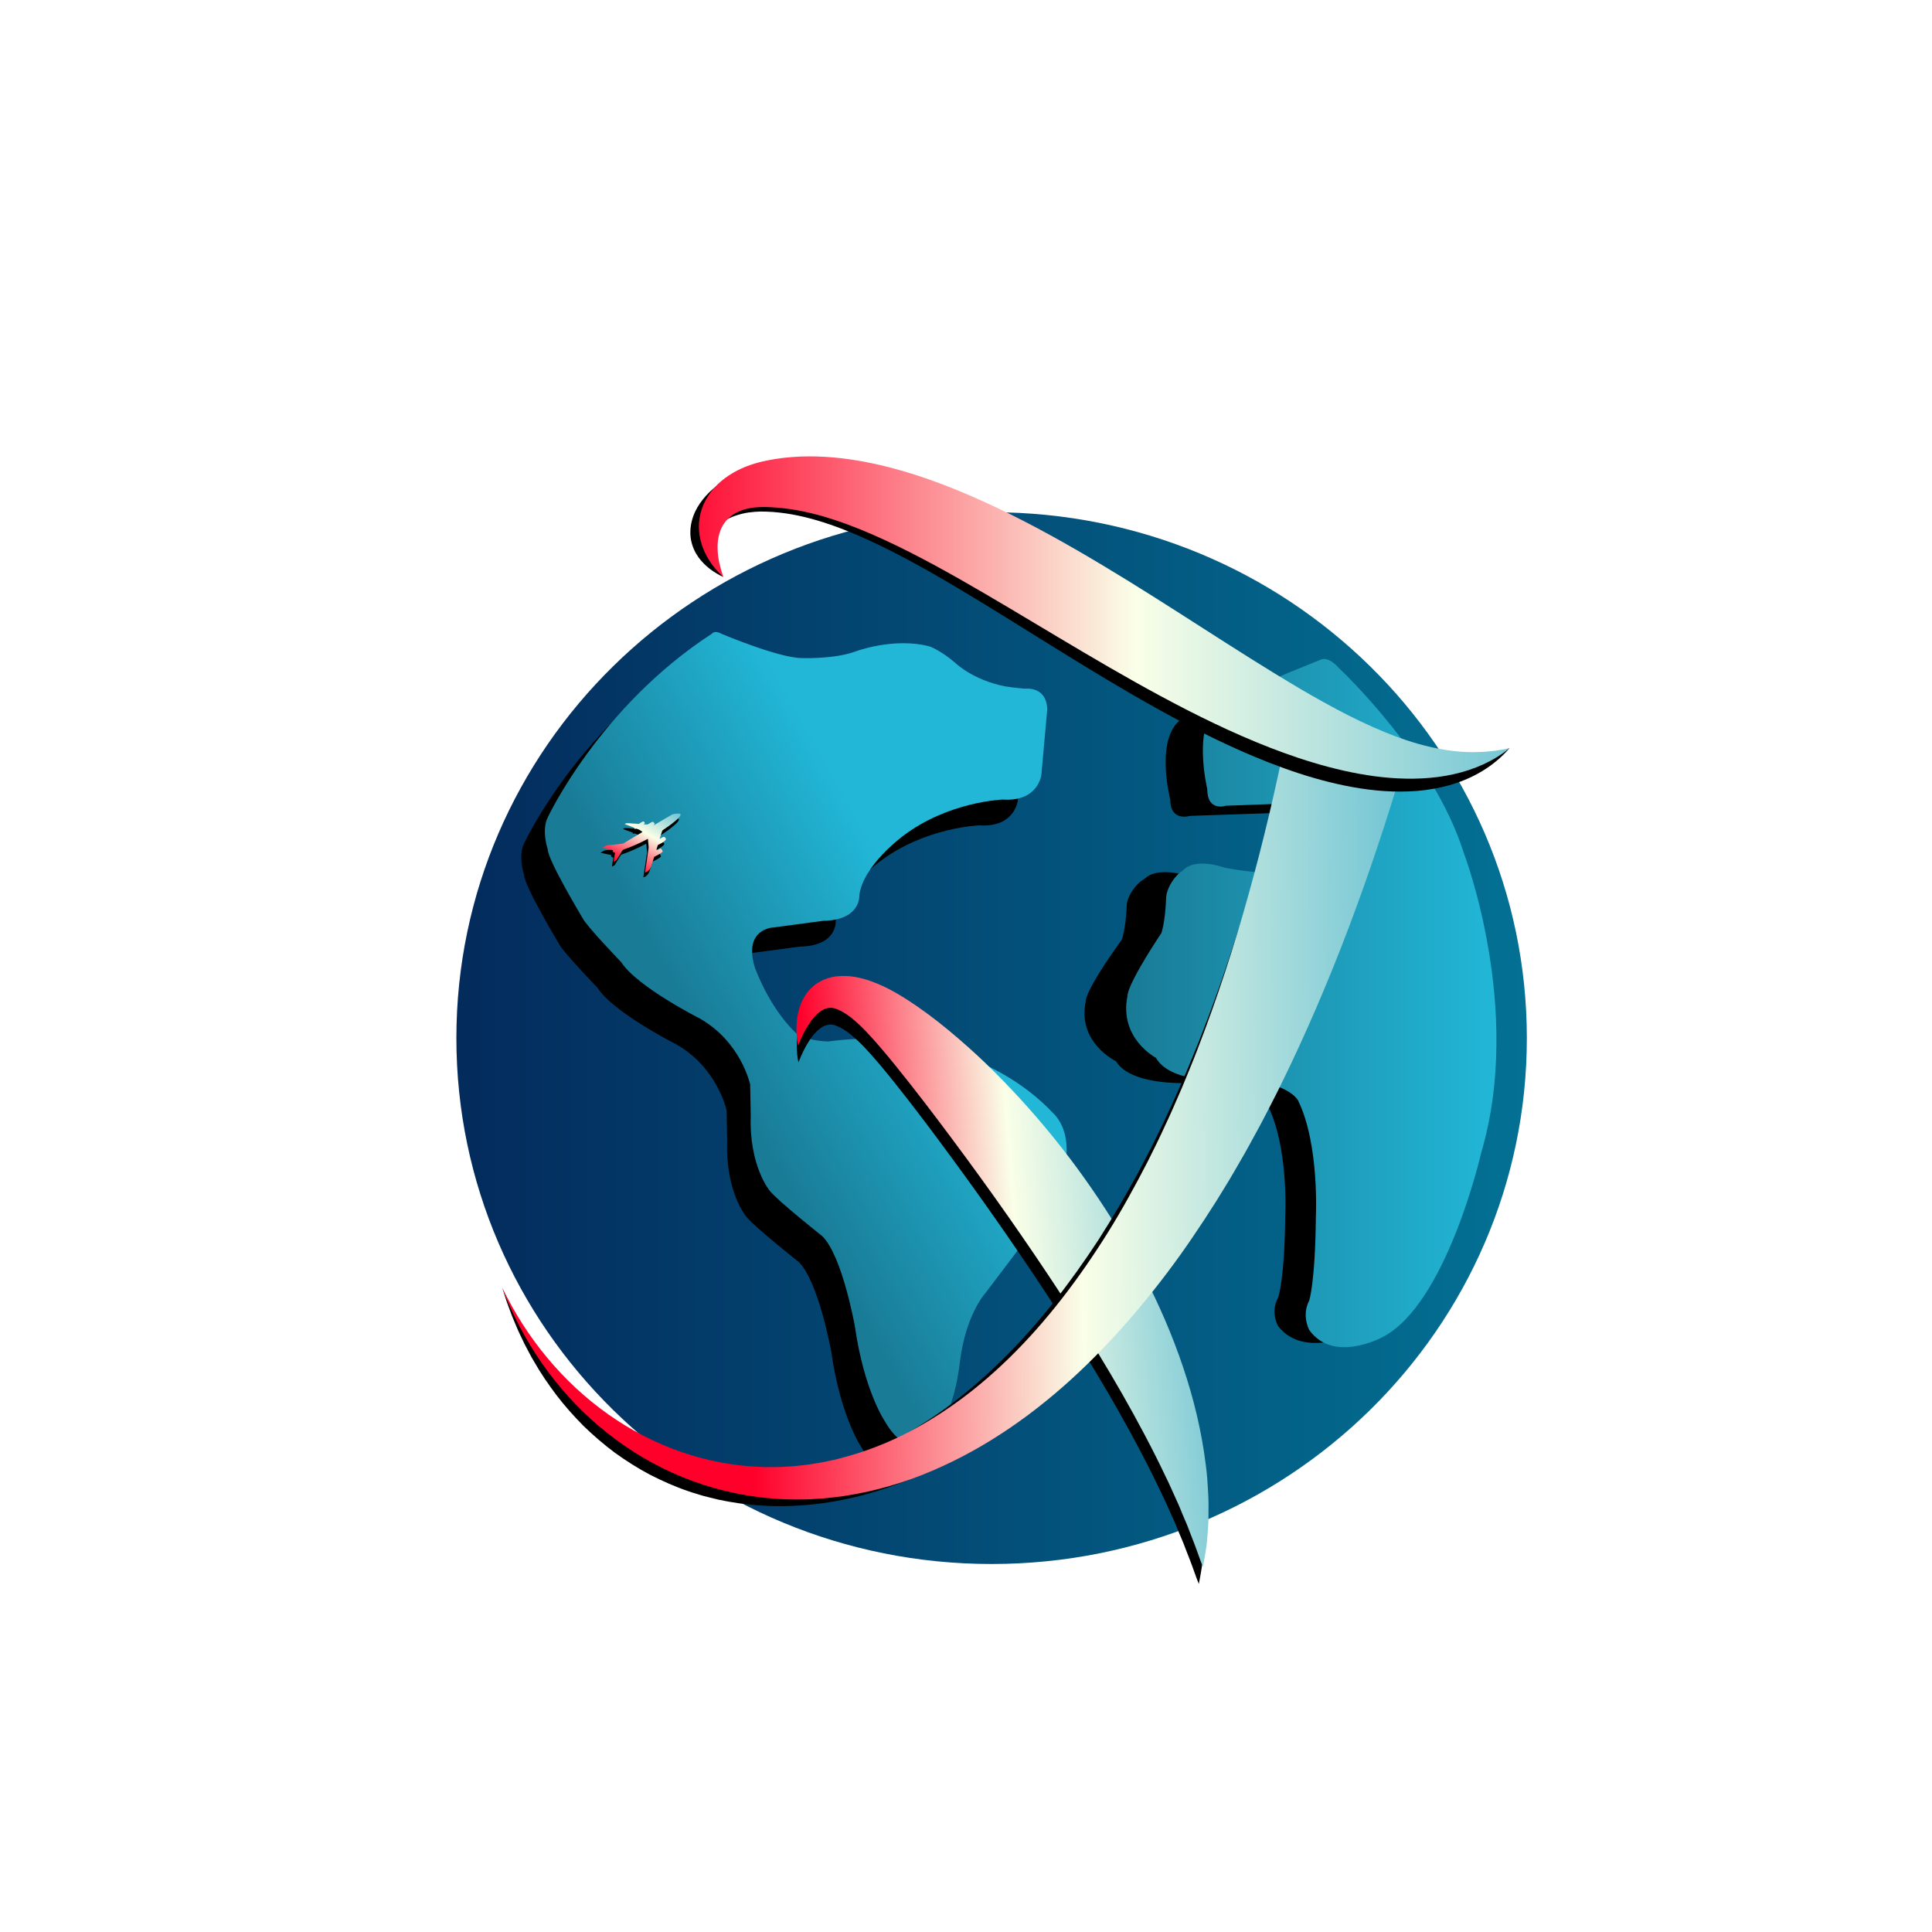
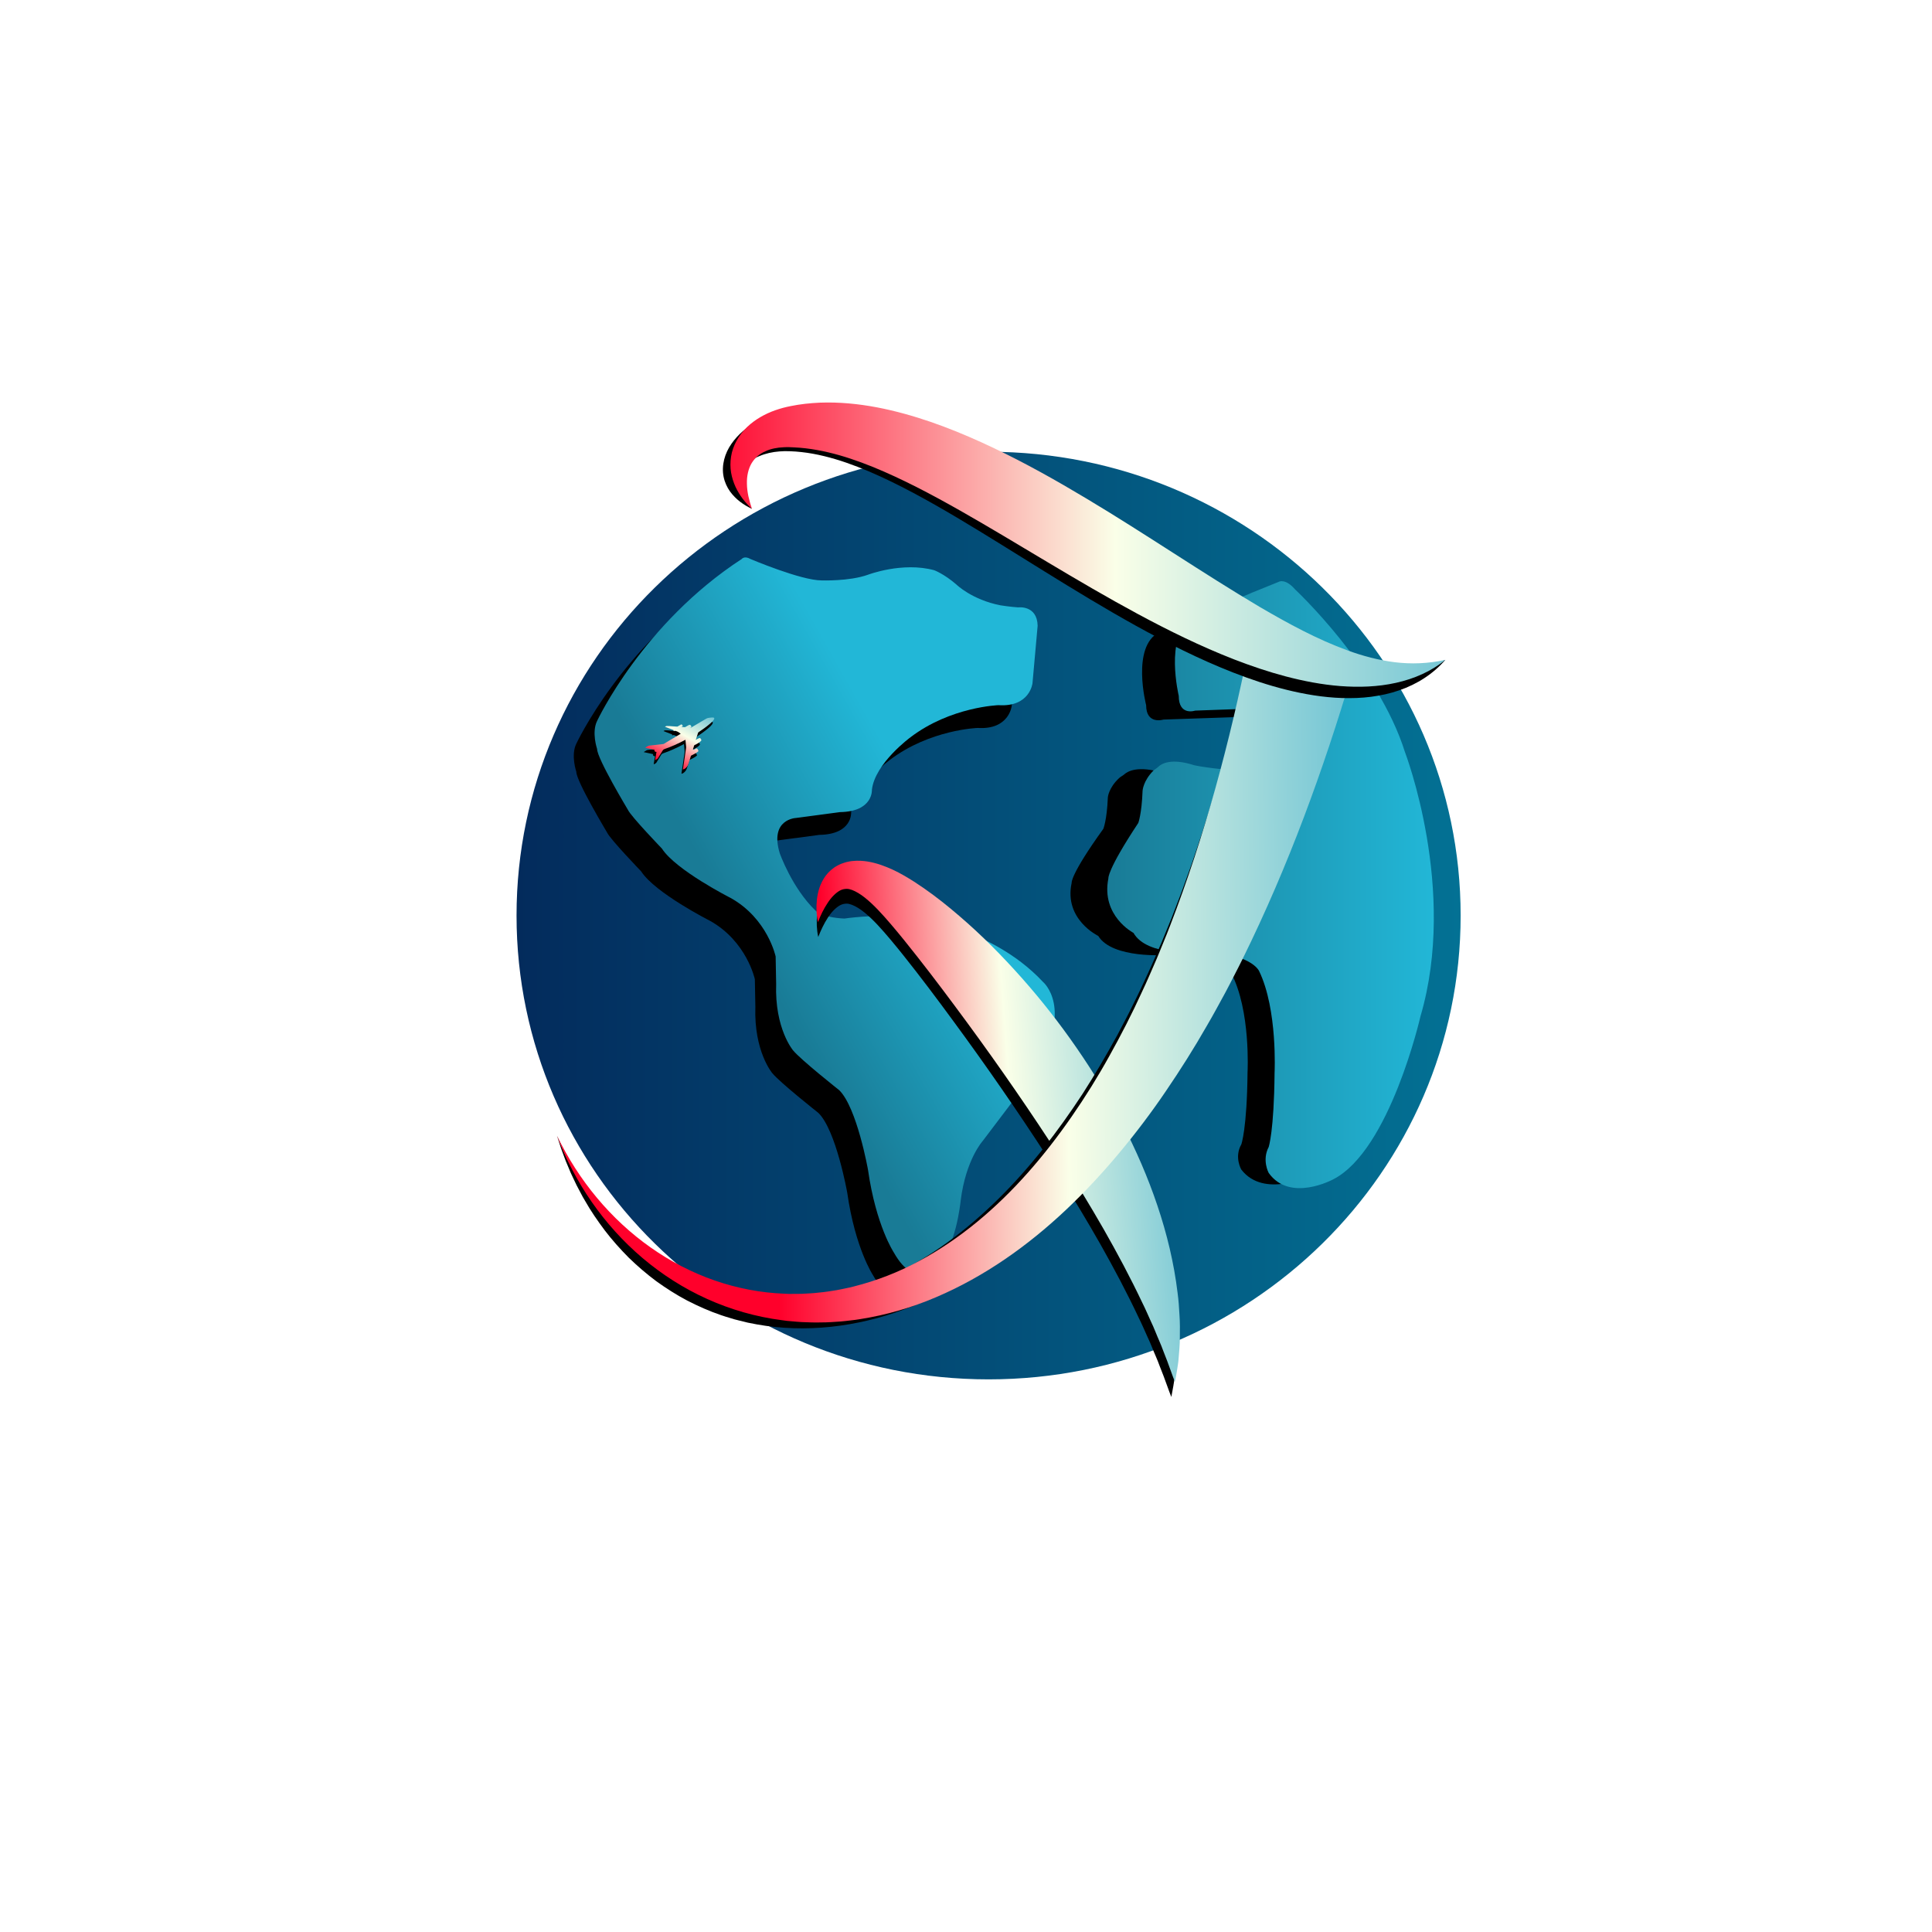
- <svg xmlns="http://www.w3.org/2000/svg" width="800" height="800" viewBox="0 0 211.667 211.667" version="1.1" id="svg249">
+ <svg xmlns="http://www.w3.org/2000/svg" width="800" height="800" viewBox="0 0 211.667 240" version="1.1" id="svg249">
  <defs id="defs246">
    <linearGradient id="SVGID_1_" gradientUnits="userSpaceOnUse" x1="472.157" y1="531.528" x2="915.427" y2="531.528">
      <stop offset="0" style="stop-color:#032B5C" id="stop4" />
      <stop offset="1" style="stop-color:#037194" id="stop6" />
    </linearGradient>
    <linearGradient id="SVGID_00000175315532256032309630000016324562377130019775_" gradientUnits="userSpaceOnUse" x1="749.514" y1="517.013" x2="902.829" y2="517.013">
      <stop offset="5.540901e-07" style="stop-color:#197B96" id="stop15" />
      <stop offset="1" style="stop-color:#22B7D7" id="stop17" />
    </linearGradient>
    <linearGradient id="SVGID_00000155847579757717152580000015753544037256537511_" gradientUnits="userSpaceOnUse" x1="584.566" y1="552.109" x2="673.417" y2="502.066">
      <stop offset="5.540901e-07" style="stop-color:#197B96" id="stop22" />
      <stop offset="1" style="stop-color:#22B7D7" id="stop24" />
    </linearGradient>
    <linearGradient id="SVGID_00000117648382425116718160000010537614064104084385_" gradientUnits="userSpaceOnUse" x1="603.796" y1="635.763" x2="789.257" y2="621.955">
      <stop offset="0.103" style="stop-color:#FF002B" id="stop33" />
      <stop offset="0.544" style="stop-color:#FAFFE8" id="stop35" />
      <stop offset="1" style="stop-color:#70C4D4" id="stop37" />
    </linearGradient>
    <linearGradient id="SVGID_00000029725066249410337440000006111064557078358678_" gradientUnits="userSpaceOnUse" x1="467.284" y1="566.789" x2="866.18" y2="562.262">
      <stop offset="0.317" style="stop-color:#FF002B" id="stop48" />
      <stop offset="0.66" style="stop-color:#FAFFE8" id="stop50" />
      <stop offset="1" style="stop-color:#70C4D4" id="stop52" />
    </linearGradient>
    <linearGradient id="SVGID_00000119107778918897647540000005003324356725004444_" gradientUnits="userSpaceOnUse" x1="559.355" y1="357.361" x2="915.847" y2="357.361">
      <stop offset="0" style="stop-color:#FF002B" id="stop65" />
      <stop offset="0.544" style="stop-color:#FAFFE8" id="stop67" />
      <stop offset="1" style="stop-color:#70C4D4" id="stop69" />
    </linearGradient>
    <linearGradient id="SVGID_00000165222630930098587830000012266459005389355454_" gradientUnits="userSpaceOnUse" x1="1572.274" y1="-69.38" x2="1602.9" y2="-69.38" gradientTransform="matrix(0.4807,-0.8769,0.8769,0.4807,-153.7313,1872.661)">
      <stop offset="0" style="stop-color:#FF002B" id="stop78" />
      <stop offset="0.544" style="stop-color:#FAFFE8" id="stop80" />
      <stop offset="1" style="stop-color:#70C4D4" id="stop82" />
    </linearGradient>
  </defs>
  <g id="layer1">
    <g id="g89" transform="matrix(0.2645833,0,0,0.2645833,-74.92566,-26.89985)">
      <linearGradient id="linearGradient178" gradientUnits="userSpaceOnUse" x1="472.157" y1="531.528" x2="915.427" y2="531.528">
        <stop offset="0" style="stop-color:#032B5C" id="stop174" />
        <stop offset="1" style="stop-color:#037194" id="stop176" />
      </linearGradient>
      <ellipse class="st0" cx="693.79" cy="531.53" rx="221.63" ry="217.76" id="ellipse9" style="fill:url(#SVGID_1_)" />
      <path class="st1" d="m 500.22,464 c 0,0 -2.66,-7.77 0,-13.15 0,0 21.26,-45.67 67.9,-76.03 0,0 1.21,-1.67 4.11,0 0,0 23.68,10.04 33.34,10.04 0,0 13.05,0.48 21.75,-2.63 0,0 16.19,-6.22 31.17,-2.15 0,0 4.59,1.67 10.39,6.69 0,0 7.25,7.17 20.78,9.8 0,0 4.59,0.72 8.22,0.96 0,0 8.94,-1.2 9.18,8.61 l -2.42,27.02 c 0,0 -1.21,11.24 -15.95,10.28 0,0 -22.47,0.72 -41.32,15.06 0,0 -16.67,12.19 -18.12,24.63 0,0 0.72,10.28 -14.98,10.52 l -20.66,2.75 c 0,0 -12.56,0.48 -7.61,16.62 0,0 5.68,16.14 16.67,26.78 0,0 3.02,3.35 13.65,3.83 0,0 14.14,-2.15 27.91,-0.72 0,0 39.39,2.75 65.36,30.48 0,0 14.62,12.07 -3.75,42.2 l -24.53,32.4 c 0,0 -7.97,8.73 -10.39,28.09 0,0 -2.3,23.67 -11.36,29.53 0,0 -9.42,13.63 -20.06,-5.26 0,0 -8.34,-12.55 -12.08,-38.73 0,0 -5.2,-29.29 -13.53,-37.42 0,0 -18,-14.23 -21.63,-18.65 0,0 -8.7,-10.16 -7.97,-31.2 l -0.24,-12.91 c 0,0 -3.75,-17.81 -21.14,-27.49 0,0 -25.73,-13.03 -32.26,-23.19 0,0 -14.5,-15.06 -15.95,-18.17 0.02,-0.02 -14.48,-24.05 -14.48,-28.59 z" id="path11" />
      <path class="st1" d="m 775.9,439.51 c 0,0 -8.14,2.58 -8.14,-6.77 0,0 -7.08,-27.39 6.02,-34.16 0,0 3.37,-3.16 43.9,-18.04 0,0 3.14,-1.49 7.92,3.58 0,0 41.29,35.4 54.57,74.31 0,0 26.29,62.83 7.7,120.84 0,0 -15.14,61.14 -43.29,74.43 0,0 -21.52,10.83 -32.13,-2.9 0,0 -3.45,-5.8 0,-11.84 0,0 2.66,-7.25 2.92,-33.83 0,0 1.59,-29 -7.7,-46.64 0,0 -4.25,-8.7 -30.27,-8.46 0,0 -25.49,1.93 -32.13,-8.94 0,0 -16.2,-7.73 -12.48,-24.89 0,0 -0.8,-3.63 14.87,-25.38 0,0 1.69,-4.05 2.12,-14.74 0,0 0.27,-4.47 5.41,-9.2 0.68,-0.63 1.6,-1 2.28,-1.62 1.69,-1.55 6.52,-4.23 18.07,-0.78 0,0 14.34,2.9 36.65,2.66 0,0 23.1,2.42 27.88,-9.43 0,0 6.11,-17.88 -9.56,-20.06 z" id="path13" />
      <linearGradient id="linearGradient187" gradientUnits="userSpaceOnUse" x1="749.514" y1="517.013" x2="902.829" y2="517.013">
        <stop offset="5.540901e-07" style="stop-color:#197B96" id="stop183" />
        <stop offset="1" style="stop-color:#22B7D7" id="stop185" />
      </linearGradient>
      <path style="fill:url(#SVGID_00000175315532256032309630000016324562377130019775_)" d="m 790.76,435.31 c 0,0 -7.69,2.65 -7.69,-6.95 0,0 -6.69,-28.13 5.69,-35.08 0,0 3.18,-3.25 41.48,-18.53 0,0 2.97,-1.53 7.48,3.68 0,0 39.01,36.37 51.55,76.33 0,0 24.84,64.54 7.28,124.12 0,0 -14.3,62.8 -40.89,76.46 0,0 -20.33,11.13 -30.36,-2.98 0,0 -3.26,-5.96 0,-12.16 0,0 2.51,-7.45 2.76,-34.75 0,0 1.51,-29.79 -7.28,-47.91 0,0 -4.01,-8.94 -28.6,-8.69 0,0 -24.08,1.99 -30.36,-9.18 0,0 -15.3,-7.94 -11.79,-25.57 0,0 -0.75,-3.72 14.05,-26.06 0,0 1.6,-4.16 2.01,-15.14 0,0 0.25,-4.59 5.11,-9.45 0.64,-0.64 1.51,-1.02 2.15,-1.67 1.6,-1.59 6.16,-4.34 17.08,-0.8 0,0 13.55,2.98 34.62,2.73 0,0 21.83,2.48 26.34,-9.68 0,0 5.77,-18.37 -9.03,-20.6 z" id="path20" />
      <linearGradient id="linearGradient194" gradientUnits="userSpaceOnUse" x1="584.566" y1="552.109" x2="673.417" y2="502.066">
        <stop offset="5.540901e-07" style="stop-color:#197B96" id="stop190" />
        <stop offset="1" style="stop-color:#22B7D7" id="stop192" />
      </linearGradient>
      <path style="fill:url(#SVGID_00000155847579757717152580000015753544037256537511_)" d="m 509.98,453.31 c 0,0 -2.66,-7.77 0,-13.15 0,0 21.26,-45.67 67.9,-76.03 0,0 1.21,-1.67 4.11,0 0,0 23.68,10.04 33.34,10.04 0,0 13.05,0.48 21.75,-2.63 0,0 16.19,-6.22 31.17,-2.15 0,0 4.59,1.67 10.39,6.69 0,0 7.25,7.17 20.78,9.8 0,0 4.59,0.72 8.22,0.96 0,0 8.94,-1.2 9.18,8.61 l -2.42,27.02 c 0,0 -1.21,11.24 -15.95,10.28 0,0 -22.47,0.72 -41.32,15.06 0,0 -16.67,12.19 -18.12,24.63 0,0 0.72,10.28 -14.98,10.52 l -20.66,2.75 c 0,0 -12.56,0.48 -7.61,16.62 0,0 5.68,16.14 16.67,26.78 0,0 3.02,3.35 13.65,3.83 0,0 14.14,-2.15 27.91,-0.72 0,0 39.39,2.75 65.36,30.48 0,0 14.62,12.07 -3.75,42.2 l -24.53,32.4 c 0,0 -7.97,8.73 -10.39,28.09 0,0 -2.3,23.67 -11.36,29.53 0,0 -9.42,13.63 -20.06,-5.26 0,0 -8.34,-12.55 -12.08,-38.73 0,0 -5.2,-29.29 -13.53,-37.42 0,0 -18,-14.23 -21.63,-18.65 0,0 -8.7,-10.16 -7.97,-31.2 l -0.24,-12.91 c 0,0 -3.75,-17.81 -21.14,-27.49 0,0 -25.73,-13.03 -32.26,-23.19 0,0 -14.5,-15.06 -15.95,-18.17 0.02,-0.02 -14.48,-24.04 -14.48,-28.59 z" id="path27" />
      <g id="g31">
        <path class="st4" d="m 613.81,541.58 c -0.74,-3.42 -0.88,-6.97 -0.52,-10.64 0.43,-3.64 1.41,-7.52 4.09,-11.2 1.36,-1.81 3.2,-3.52 5.45,-4.71 0.56,-0.28 1.13,-0.61 1.73,-0.82 0.59,-0.22 1.2,-0.43 1.81,-0.63 0.61,-0.18 1.21,-0.29 1.84,-0.42 l 0.93,-0.18 0.9,-0.09 c 4.92,-0.45 9.33,0.6 13.2,1.94 3.87,1.38 7.41,3.12 10.7,5.03 1.65,0.94 3.17,1.93 4.74,2.92 1.49,1 3.02,2 4.47,3.04 5.85,4.12 11.27,8.52 16.52,13.09 10.53,9.12 20.16,19.01 29.25,29.38 9.08,10.37 17.51,21.29 25.29,32.69 7.78,11.39 14.91,23.27 21.22,35.61 6.31,12.35 11.83,25.16 16.21,38.41 4.4,13.24 7.65,26.95 9.28,40.87 0.46,3.46 0.68,6.98 0.86,10.47 0.1,1.74 0.19,3.48 0.17,5.24 0.03,1.75 0,3.5 -0.03,5.24 0,1.74 -0.08,3.48 -0.23,5.23 l -0.42,5.2 c -0.07,0.86 -0.19,1.73 -0.33,2.59 -0.13,0.86 -0.25,1.72 -0.41,2.58 -0.29,1.72 -0.59,3.42 -0.94,5.12 -1.33,-3.26 -2.35,-6.48 -3.58,-9.65 l -1.84,-4.71 c -0.31,-0.78 -0.6,-1.56 -0.89,-2.34 -0.29,-0.78 -0.64,-1.54 -0.96,-2.31 -1.37,-3.06 -2.44,-6.14 -3.9,-9.13 -1.37,-3 -2.62,-6 -4.09,-8.93 -5.55,-11.8 -11.61,-23.2 -17.93,-34.41 -12.7,-22.39 -26.58,-44.02 -41.11,-65.37 -7.27,-10.67 -14.7,-21.25 -22.3,-31.74 -7.61,-10.47 -15.31,-20.93 -23.22,-31.13 -3.95,-5.1 -7.96,-10.17 -12.02,-15 l -3.06,-3.57 c -1.02,-1.12 -2.05,-2.29 -3.05,-3.37 -2.01,-2.15 -4.06,-4.11 -6.12,-5.79 -2.06,-1.68 -4.1,-2.91 -5.87,-3.6 -0.89,-0.34 -1.74,-0.58 -2.6,-0.55 -0.86,0.01 -1.85,0.18 -2.89,0.7 -2.05,1.08 -4.2,3.3 -5.89,5.96 -1.75,2.7 -3.21,5.75 -4.46,8.98 z" id="path29" />
      </g>
      <g id="g42">
        <linearGradient id="linearGradient205" gradientUnits="userSpaceOnUse" x1="603.796" y1="635.763" x2="789.257" y2="621.955">
          <stop offset="0.103" style="stop-color:#FF002B" id="stop199" />
          <stop offset="0.544" style="stop-color:#FAFFE8" id="stop201" />
          <stop offset="1" style="stop-color:#70C4D4" id="stop203" />
        </linearGradient>
        <path style="fill:url(#SVGID_00000117648382425116718160000010537614064104084385_)" d="m 613.67,534.62 c -0.73,-3.43 -0.86,-7 -0.48,-10.68 0.45,-3.65 1.47,-7.54 4.18,-11.2 1.37,-1.8 3.23,-3.49 5.47,-4.68 0.56,-0.28 1.13,-0.6 1.72,-0.82 0.59,-0.22 1.19,-0.43 1.8,-0.63 0.61,-0.19 1.21,-0.29 1.83,-0.43 l 0.93,-0.18 c 0.3,-0.04 0.6,-0.06 0.9,-0.09 4.9,-0.47 9.32,0.54 13.22,1.84 3.89,1.35 7.47,3.06 10.77,4.96 1.68,0.93 3.19,1.92 4.79,2.9 1.5,0.99 3.03,1.99 4.51,3.02 5.9,4.09 11.36,8.47 16.66,13.03 10.62,9.09 20.34,18.95 29.53,29.3 9.17,10.35 17.7,21.25 25.57,32.64 7.88,11.38 15.09,23.26 21.5,35.61 6.4,12.35 12.01,25.18 16.47,38.46 4.48,13.26 7.8,27.01 9.48,40.97 0.48,3.47 0.71,7 0.9,10.5 0.25,3.49 0.21,7.03 0.17,10.52 0,1.74 -0.07,3.49 -0.22,5.25 l -0.42,5.22 c -0.07,0.86 -0.19,1.73 -0.33,2.6 -0.13,0.87 -0.25,1.73 -0.41,2.59 -0.29,1.72 -0.58,3.43 -0.94,5.13 -1.33,-3.27 -2.35,-6.51 -3.58,-9.68 l -1.84,-4.72 c -0.31,-0.78 -0.6,-1.56 -0.89,-2.34 -0.29,-0.78 -0.65,-1.55 -0.97,-2.32 -1.37,-3.07 -2.46,-6.15 -3.92,-9.15 -1.38,-3.01 -2.64,-6.01 -4.12,-8.95 -5.6,-11.82 -11.71,-23.23 -18.1,-34.45 -12.83,-22.4 -26.87,-44.03 -41.57,-65.36 -7.35,-10.66 -14.88,-21.23 -22.57,-31.7 -7.7,-10.46 -15.49,-20.9 -23.5,-31.07 -4,-5.08 -8.05,-10.15 -12.16,-14.96 -4.15,-4.85 -8.19,-9.32 -12.37,-12.64 -2.08,-1.66 -4.15,-2.89 -5.96,-3.58 -0.91,-0.33 -1.78,-0.57 -2.66,-0.53 -0.88,0.02 -1.88,0.19 -2.93,0.71 -2.06,1.08 -4.23,3.28 -5.94,5.95 -1.79,2.66 -3.27,5.71 -4.52,8.96 z" id="path40" />
      </g>
      <g id="g59">
        <g id="g46">
          <path class="st4" d="m 853.16,449.6 c -7.3,21.42 -15.38,42.62 -24.4,63.45 l -3.41,7.8 c -1.14,2.6 -2.36,5.17 -3.54,7.75 -1.2,2.58 -2.35,5.16 -3.59,7.72 l -3.73,7.67 -1.87,3.83 -1.95,3.8 -3.9,7.59 -4.06,7.52 c -1.36,2.5 -2.69,5.01 -4.13,7.48 l -4.24,7.42 c -1.43,2.46 -2.94,4.89 -4.4,7.34 -2.89,4.91 -6.06,9.68 -9.1,14.5 -6.31,9.53 -12.92,18.88 -19.91,27.96 -14.13,18.05 -29.72,35.12 -47.53,49.9 -8.89,7.38 -18.3,14.19 -28.25,20.19 -9.96,5.97 -20.47,11.1 -31.43,15.08 -21.83,8.07 -45.89,11.01 -68.8,6.87 l -4.27,-0.83 c -1.41,-0.32 -2.82,-0.69 -4.22,-1.04 -0.7,-0.18 -1.41,-0.34 -2.1,-0.54 l -2.08,-0.63 c -1.38,-0.44 -2.78,-0.81 -4.13,-1.31 -5.47,-1.86 -10.74,-4.22 -15.85,-6.84 -5.08,-2.68 -9.91,-5.77 -14.53,-9.1 -4.57,-3.41 -8.88,-7.12 -12.93,-11.06 -3.98,-4.02 -7.75,-8.22 -11.16,-12.69 -3.37,-4.49 -6.57,-9.1 -9.32,-13.97 l -1.06,-1.8 -0.98,-1.85 -1.95,-3.69 -1.79,-3.77 c -0.29,-0.63 -0.6,-1.25 -0.89,-1.89 l -0.81,-1.92 -1.61,-3.84 -1.45,-3.9 -0.72,-1.95 -0.64,-1.97 -1.28,-3.94 1.61,3.82 0.8,1.91 0.88,1.87 1.77,3.73 1.91,3.66 0.96,1.82 c 0.33,0.6 0.69,1.19 1.03,1.78 l 2.07,3.55 2.22,3.46 1.11,1.72 1.19,1.67 c 3.08,4.52 6.58,8.72 10.19,12.77 3.65,4.03 7.61,7.73 11.71,11.24 4.17,3.42 8.54,6.57 13.08,9.4 4.59,2.75 9.32,5.23 14.21,7.3 4.92,2.01 9.92,3.76 15.04,5.03 1.27,0.36 2.57,0.58 3.86,0.87 l 1.93,0.42 c 0.64,0.13 1.3,0.22 1.95,0.33 1.3,0.2 2.59,0.43 3.89,0.62 l 3.91,0.42 c 5.22,0.44 10.46,0.64 15.68,0.3 l 1.95,-0.09 c 0.65,-0.04 1.3,-0.12 1.95,-0.18 l 3.89,-0.39 3.87,-0.58 1.93,-0.29 1.92,-0.39 3.83,-0.78 3.79,-0.96 1.89,-0.48 1.87,-0.57 3.74,-1.14 c 4.93,-1.71 9.81,-3.54 14.53,-5.79 9.48,-4.39 18.49,-9.77 27,-15.91 8.49,-6.16 16.48,-13.05 23.99,-20.45 15.04,-14.81 28.05,-31.72 39.69,-49.5 5.75,-8.96 11.15,-18.16 16.27,-27.52 2.46,-4.75 5.03,-9.42 7.34,-14.25 1.17,-2.4 2.39,-4.78 3.53,-7.2 l 3.38,-7.28 c 1.15,-2.41 2.21,-4.88 3.28,-7.33 l 3.2,-7.37 3.05,-7.44 1.53,-3.72 1.45,-3.76 2.89,-7.51 c 0.96,-2.5 1.84,-5.05 2.76,-7.57 0.9,-2.53 1.85,-5.04 2.71,-7.58 l 2.59,-7.64 c 6.84,-20.39 12.78,-41.11 17.99,-62.05 z" id="path44" />
        </g>
        <g id="g57">
          <linearGradient id="linearGradient217" gradientUnits="userSpaceOnUse" x1="467.284" y1="566.789" x2="866.18" y2="562.262">
            <stop offset="0.317" style="stop-color:#FF002B" id="stop211" />
            <stop offset="0.66" style="stop-color:#FAFFE8" id="stop213" />
            <stop offset="1" style="stop-color:#70C4D4" id="stop215" />
          </linearGradient>
          <path style="fill:url(#SVGID_00000029725066249410337440000006111064557078358678_)" d="m 864.54,417.44 c -13.54,45.74 -30.01,90.87 -51.28,134.03 -1.29,2.71 -2.71,5.37 -4.07,8.05 -1.39,2.67 -2.73,5.36 -4.16,8.01 -2.91,5.29 -5.71,10.6 -8.79,15.8 -5.97,10.47 -12.44,20.7 -19.26,30.7 -6.79,10.02 -14.12,19.71 -21.92,29.05 -7.8,9.33 -16.1,18.29 -25,26.68 -17.77,16.75 -38.15,31.26 -60.93,40.95 -11.35,4.88 -23.34,8.36 -35.54,10.28 -1.52,0.28 -3.06,0.44 -4.59,0.62 -1.54,0.16 -3.06,0.39 -4.6,0.5 -3.09,0.2 -6.15,0.46 -9.24,0.44 -3.08,0.11 -6.16,-0.06 -9.23,-0.16 -1.54,-0.07 -3.07,-0.25 -4.6,-0.37 l -2.29,-0.2 -2.28,-0.31 c -12.17,-1.56 -24.03,-4.98 -35.07,-9.95 -11.05,-4.98 -21.27,-11.52 -30.38,-19.24 -18.24,-15.46 -31.94,-35.56 -40.12,-57.39 10.1,21.02 25.32,39.34 43.95,52.45 9.3,6.56 19.43,11.8 30.03,15.48 10.59,3.67 21.63,5.79 32.68,6.21 l 2.07,0.1 2.07,-0.01 c 1.38,-0.02 2.76,0.02 4.13,-0.04 2.75,-0.16 5.5,-0.24 8.23,-0.6 2.74,-0.22 5.45,-0.71 8.16,-1.13 1.35,-0.22 2.69,-0.55 4.04,-0.81 1.34,-0.28 2.69,-0.54 4.01,-0.92 10.63,-2.68 20.9,-6.67 30.55,-11.9 19.36,-10.37 36.38,-24.89 51.09,-41.48 7.37,-8.3 14.18,-17.13 20.55,-26.3 6.36,-9.17 12.29,-18.67 17.73,-28.49 5.47,-9.8 10.61,-19.79 15.29,-30.05 2.43,-5.07 4.6,-10.29 6.87,-15.45 1.11,-2.59 2.14,-5.23 3.22,-7.83 1.05,-2.62 2.16,-5.21 3.14,-7.87 16.29,-42.19 28.08,-86.26 37.05,-130.93 z" id="path55" />
        </g>
      </g>
      <g id="g63">
        <path class="st4" d="m 582.68,340.58 c -3.82,-1.8 -7.5,-4.32 -10.32,-8.21 -1.37,-1.95 -2.47,-4.28 -2.99,-6.89 -0.53,-2.6 -0.4,-5.43 0.28,-8.09 0.67,-2.67 1.88,-5.16 3.4,-7.34 1.51,-2.19 3.3,-4.12 5.22,-5.82 3.89,-3.38 8.35,-5.82 13.01,-7.63 2.34,-0.88 4.74,-1.58 7.18,-2.12 2.33,-0.48 4.64,-0.9 6.98,-1.18 4.66,-0.57 9.35,-0.75 13.97,-0.59 9.25,0.31 18.26,1.81 26.9,4 8.66,2.16 16.99,5.01 25.06,8.21 8.07,3.2 15.88,6.78 23.5,10.59 15.23,7.61 29.71,16.09 43.78,24.83 14.08,8.74 27.76,17.77 41.31,26.66 13.55,8.88 26.97,17.66 40.57,25.68 13.62,7.93 27.4,15.28 41.91,19.8 7.25,2.26 14.71,3.7 22.39,3.75 7.67,0.05 15.58,-1.49 23.4,-4.75 -5.5,6.42 -13.15,11.41 -21.68,14.31 -4.26,1.5 -8.71,2.43 -13.21,3.03 -4.5,0.58 -9.03,0.7 -13.53,0.58 -9.01,-0.29 -17.84,-1.81 -26.37,-3.93 -8.54,-2.12 -16.79,-4.91 -24.82,-8.04 -16.05,-6.28 -31.18,-13.95 -45.8,-22.05 -14.62,-8.11 -28.73,-16.72 -42.61,-25.32 -13.89,-8.6 -27.54,-17.23 -41.22,-25.35 -13.67,-8.1 -27.39,-15.72 -41.33,-21.69 -6.98,-2.95 -14.01,-5.48 -21.09,-7.2 -3.54,-0.85 -7.09,-1.52 -10.65,-1.9 -1.78,-0.22 -3.57,-0.32 -5.33,-0.39 -1.65,-0.09 -3.31,-0.06 -4.95,0.08 -3.3,0.24 -6.57,0.96 -9.49,2.21 -2.97,1.2 -5.5,2.99 -7.22,5.28 -0.85,1.16 -1.45,2.48 -1.76,3.98 -0.32,1.51 -0.28,3.21 0.12,4.97 0.72,3.57 2.86,7.16 5.39,10.53 z" id="path61" />
      </g>
      <g id="g74">
        <linearGradient id="linearGradient230" gradientUnits="userSpaceOnUse" x1="559.355" y1="357.361" x2="915.847" y2="357.361">
          <stop offset="0" style="stop-color:#FF002B" id="stop224" />
          <stop offset="0.544" style="stop-color:#FAFFE8" id="stop226" />
          <stop offset="1" style="stop-color:#70C4D4" id="stop228" />
        </linearGradient>
        <path style="fill:url(#SVGID_00000119107778918897647540000005003324356725004444_)" d="m 582.68,340.58 c -1.53,-1.42 -2.98,-2.97 -4.3,-4.68 -1.29,-1.72 -2.44,-3.6 -3.41,-5.65 -0.93,-2.06 -1.67,-4.29 -2.08,-6.68 -0.39,-2.39 -0.42,-4.93 -0.01,-7.5 0.77,-5.17 3.66,-10.19 7.51,-13.9 3.9,-3.69 8.59,-6.26 13.32,-7.91 1.19,-0.44 2.38,-0.76 3.59,-1.11 1.19,-0.3 2.43,-0.61 3.53,-0.81 2.26,-0.46 4.53,-0.82 6.81,-1.08 2.28,-0.27 4.56,-0.42 6.85,-0.54 2.28,-0.08 4.56,-0.1 6.82,-0.04 9.06,0.26 17.92,1.6 26.46,3.6 17.11,4.02 33.03,10.45 48.2,17.63 15.17,7.22 29.59,15.34 43.61,23.74 28.05,16.78 54.47,34.94 81.38,50.9 13.49,7.88 27.09,15.29 41.4,20.5 7.16,2.61 14.51,4.58 22.14,5.54 7.63,0.93 15.56,0.69 23.71,-1.1 -6.45,5.31 -14.59,8.89 -23.13,10.77 -8.56,1.92 -17.48,2.18 -26.18,1.52 -8.72,-0.68 -17.27,-2.35 -25.58,-4.53 -8.31,-2.19 -16.38,-4.94 -24.26,-7.99 -15.74,-6.13 -30.69,-13.51 -45.17,-21.3 -14.48,-7.8 -28.49,-16.05 -42.29,-24.28 -13.8,-8.23 -27.4,-16.46 -41.01,-24.19 -13.61,-7.71 -27.25,-14.93 -41.11,-20.59 -6.94,-2.79 -13.92,-5.21 -20.96,-6.85 -3.52,-0.83 -7.06,-1.48 -10.6,-1.89 -1.77,-0.2 -3.55,-0.37 -5.32,-0.44 l -2.51,-0.11 c -0.79,0.01 -1.61,-0.02 -2.38,0.04 -3.16,0.12 -6.15,0.7 -8.72,1.9 -2.63,1.13 -4.81,2.93 -6.41,5.53 -1.57,2.6 -2.38,6.08 -2.25,9.82 0.03,1.88 0.28,3.82 0.69,5.77 0.43,1.95 1,3.92 1.66,5.91 z" id="path72" />
      </g>
      <g id="g87">
        <path class="st4" d="m 549.58,464.94 c 0.08,-0.55 0.16,-1.08 0.24,-1.61 0.2,-1.34 0.41,-2.69 0.61,-4.03 0.22,-1.5 0.44,-2.99 0.64,-4.49 0.04,-0.34 -0.01,-0.69 -0.04,-1.04 -0.07,-0.88 -0.16,-1.76 -0.24,-2.64 0,-0.03 -0.01,-0.06 -0.02,-0.1 -0.05,0.02 -0.08,0.03 -0.11,0.05 -1.69,0.9 -3.41,1.74 -5.17,2.51 -1.47,0.65 -2.96,1.25 -4.49,1.76 -0.41,0.14 -0.71,0.34 -0.93,0.72 -0.73,1.25 -1.51,2.46 -2.27,3.69 -0.06,0.09 -0.15,0.17 -0.24,0.23 -0.2,0.14 -0.42,0.26 -0.63,0.39 -0.04,0.02 -0.08,0.05 -0.12,0.06 -0.07,0.02 -0.14,0.02 -0.21,0.03 -0.01,-0.06 -0.03,-0.13 -0.02,-0.19 0.19,-1.17 0.39,-2.33 0.59,-3.5 0,-0.02 0,-0.04 0.01,-0.08 -0.47,0.14 -0.68,-0.21 -0.97,-0.42 -0.03,-0.02 -0.04,-0.11 -0.02,-0.16 0.04,-0.12 0.1,-0.24 0.15,-0.37 -1.49,-0.32 -2.95,-0.64 -4.45,-0.96 0.05,-0.05 0.08,-0.09 0.12,-0.11 0.39,-0.25 0.77,-0.51 1.18,-0.73 0.19,-0.1 0.42,-0.16 0.64,-0.19 2.19,-0.25 4.38,-0.5 6.57,-0.75 0.07,-0.01 0.14,-0.03 0.2,-0.06 2.6,-1.56 5.2,-3.12 7.81,-4.69 0.04,-0.02 0.08,-0.05 0.14,-0.09 -0.3,-0.21 -0.6,-0.39 -0.87,-0.61 -0.46,-0.36 -1.04,-0.5 -1.56,-0.73 -0.14,-0.06 -0.26,-0.08 -0.4,-0.01 -0.08,0.04 -0.18,0.05 -0.28,0.07 -0.23,0.03 -0.33,-0.09 -0.24,-0.29 0.01,-0.03 0.02,-0.06 0.04,-0.1 -1.35,-0.53 -2.69,-1.05 -4.08,-1.59 0.29,-0.12 0.46,-0.34 0.77,-0.35 0.93,-0.04 1.86,0.07 2.78,0.13 0.72,0.04 1.44,0.1 2.16,0.14 0.08,0 0.17,-0.02 0.23,-0.06 0.5,-0.29 0.99,-0.58 1.49,-0.87 0.26,-0.15 0.46,-0.11 0.66,0.12 0.01,0.01 0.02,0.02 0.02,0.03 0.08,0.15 0.2,0.29 0.23,0.45 0.04,0.2 -0.22,0.22 -0.34,0.33 -0.06,0.05 -0.12,0.09 -0.21,0.15 0.07,0.01 0.11,0.02 0.15,0.02 0.43,0.03 0.86,0.05 1.29,0.09 0.15,0.01 0.26,-0.02 0.38,-0.09 0.49,-0.29 0.97,-0.57 1.47,-0.84 0.12,-0.07 0.27,-0.11 0.41,-0.15 0.21,-0.07 0.4,-0.02 0.53,0.14 0.15,0.19 0.28,0.4 0.4,0.61 0.06,0.11 0.03,0.2 -0.08,0.28 -0.13,0.09 -0.25,0.17 -0.39,0.27 0.12,0.06 0.22,0.04 0.33,-0.02 1.82,-1.08 3.65,-2.16 5.47,-3.23 0.56,-0.33 1.13,-0.63 1.68,-0.97 0.45,-0.27 0.95,-0.35 1.46,-0.42 0.41,-0.06 0.82,-0.09 1.23,-0.12 0.2,-0.01 0.41,0 0.61,0.03 0.35,0.06 0.5,0.29 0.39,0.59 -0.07,0.21 -0.18,0.42 -0.32,0.6 -0.51,0.71 -1.17,1.29 -1.84,1.86 -1.63,1.37 -3.36,2.61 -5.14,3.79 -0.16,0.11 -0.26,0.22 -0.31,0.4 -0.31,1.03 -0.64,2.06 -0.96,3.1 -0.01,0.04 -0.02,0.08 -0.04,0.14 0.23,-0.15 0.43,-0.3 0.65,-0.42 0.27,-0.15 0.55,-0.29 0.85,-0.39 0.38,-0.13 0.56,-0.05 0.77,0.27 0.09,0.14 0.16,0.29 0.25,0.43 0.13,0.21 0.05,0.39 -0.1,0.56 -0.57,0.64 -1.29,1.1 -2.06,1.51 -0.33,0.17 -0.67,0.32 -1,0.49 -0.07,0.04 -0.14,0.11 -0.16,0.17 -0.19,0.57 -0.36,1.14 -0.54,1.71 -0.05,0.18 0.03,0.29 0.23,0.28 0.12,-0.01 0.26,-0.04 0.36,-0.1 0.23,-0.12 0.45,-0.26 0.68,-0.39 0.29,-0.16 0.51,-0.14 0.75,0.09 0.29,0.28 0.42,0.64 0.52,1.01 0.02,0.05 -0.05,0.15 -0.1,0.19 -0.48,0.43 -1.04,0.78 -1.61,1.09 -0.55,0.3 -1.11,0.58 -1.67,0.87 -0.06,0.03 -0.13,0.1 -0.15,0.17 -0.4,1.27 -0.76,2.56 -1.2,3.82 -0.31,0.89 -0.86,1.66 -1.71,2.22 -0.26,0.15 -0.53,0.25 -0.85,0.3 z" id="path76" />
        <linearGradient id="linearGradient241" gradientUnits="userSpaceOnUse" x1="1572.274" y1="-69.38" x2="1602.9" y2="-69.38" gradientTransform="matrix(0.4807,-0.8769,0.8769,0.4807,-153.7313,1872.661)">
          <stop offset="0" style="stop-color:#FF002B" id="stop235" />
          <stop offset="0.544" style="stop-color:#FAFFE8" id="stop237" />
          <stop offset="1" style="stop-color:#70C4D4" id="stop239" />
        </linearGradient>
        <path style="fill:url(#SVGID_00000165222630930098587830000012266459005389355454_)" d="m 550.27,462.92 c 0.08,-0.55 0.16,-1.08 0.24,-1.61 0.2,-1.34 0.41,-2.69 0.61,-4.03 0.22,-1.5 0.44,-2.99 0.64,-4.49 0.04,-0.34 -0.01,-0.69 -0.04,-1.04 -0.07,-0.88 -0.16,-1.76 -0.24,-2.64 0,-0.03 -0.01,-0.06 -0.02,-0.1 -0.05,0.02 -0.08,0.03 -0.11,0.05 -1.69,0.9 -3.41,1.74 -5.17,2.51 -1.47,0.65 -2.96,1.25 -4.49,1.76 -0.41,0.14 -0.71,0.34 -0.93,0.72 -0.73,1.25 -1.51,2.46 -2.27,3.69 -0.06,0.09 -0.15,0.17 -0.24,0.23 -0.2,0.14 -0.42,0.26 -0.63,0.39 -0.04,0.02 -0.08,0.05 -0.12,0.06 -0.07,0.02 -0.14,0.02 -0.21,0.03 -0.01,-0.06 -0.03,-0.13 -0.02,-0.19 0.19,-1.17 0.39,-2.33 0.59,-3.5 0,-0.02 0,-0.04 0.01,-0.08 -0.47,0.14 -0.68,-0.21 -0.97,-0.42 -0.03,-0.02 -0.04,-0.11 -0.02,-0.16 0.04,-0.12 0.1,-0.24 0.15,-0.37 -1.49,-0.32 -2.95,-0.64 -4.45,-0.96 0.05,-0.05 0.08,-0.09 0.12,-0.11 0.39,-0.25 0.77,-0.51 1.18,-0.73 0.19,-0.1 0.42,-0.16 0.64,-0.19 2.19,-0.25 4.38,-0.5 6.57,-0.75 0.07,-0.01 0.14,-0.03 0.2,-0.06 2.6,-1.56 5.2,-3.12 7.81,-4.69 0.04,-0.02 0.08,-0.05 0.14,-0.09 -0.3,-0.21 -0.6,-0.39 -0.87,-0.61 -0.46,-0.36 -1.04,-0.5 -1.56,-0.73 -0.14,-0.06 -0.26,-0.08 -0.4,-0.01 -0.08,0.04 -0.18,0.05 -0.28,0.07 -0.23,0.03 -0.33,-0.09 -0.24,-0.29 0.01,-0.03 0.02,-0.06 0.04,-0.1 -1.35,-0.53 -2.69,-1.05 -4.08,-1.59 0.29,-0.12 0.46,-0.34 0.77,-0.35 0.93,-0.04 1.86,0.07 2.78,0.13 0.72,0.04 1.44,0.1 2.16,0.14 0.08,0 0.17,-0.02 0.23,-0.06 0.5,-0.29 0.99,-0.58 1.49,-0.87 0.26,-0.15 0.46,-0.11 0.66,0.12 0.01,0.01 0.02,0.02 0.02,0.03 0.08,0.15 0.2,0.29 0.23,0.45 0.04,0.2 -0.22,0.22 -0.34,0.33 -0.06,0.05 -0.12,0.09 -0.21,0.15 0.07,0.01 0.11,0.02 0.15,0.02 0.43,0.03 0.86,0.05 1.29,0.09 0.15,0.01 0.26,-0.02 0.38,-0.09 0.49,-0.29 0.97,-0.57 1.47,-0.84 0.12,-0.07 0.27,-0.11 0.41,-0.15 0.21,-0.07 0.4,-0.02 0.53,0.14 0.15,0.19 0.28,0.4 0.4,0.61 0.06,0.11 0.03,0.2 -0.08,0.28 -0.13,0.09 -0.25,0.17 -0.39,0.27 0.12,0.06 0.22,0.04 0.33,-0.02 1.82,-1.08 3.65,-2.16 5.47,-3.23 0.56,-0.33 1.13,-0.63 1.68,-0.97 0.45,-0.27 0.95,-0.35 1.46,-0.42 0.41,-0.06 0.82,-0.09 1.23,-0.12 0.2,-0.01 0.41,0 0.61,0.03 0.35,0.06 0.5,0.29 0.39,0.59 -0.07,0.21 -0.18,0.42 -0.32,0.6 -0.51,0.71 -1.17,1.29 -1.84,1.86 -1.63,1.37 -3.36,2.61 -5.14,3.79 -0.16,0.11 -0.26,0.22 -0.31,0.4 -0.31,1.03 -0.64,2.06 -0.96,3.1 -0.01,0.04 -0.02,0.08 -0.04,0.14 0.23,-0.15 0.43,-0.3 0.65,-0.42 0.27,-0.15 0.55,-0.29 0.85,-0.39 0.38,-0.13 0.56,-0.05 0.77,0.27 0.09,0.14 0.16,0.29 0.25,0.43 0.13,0.21 0.05,0.39 -0.1,0.56 -0.57,0.64 -1.29,1.1 -2.06,1.51 -0.33,0.17 -0.67,0.32 -1,0.49 -0.07,0.04 -0.14,0.11 -0.16,0.17 -0.19,0.57 -0.36,1.14 -0.54,1.71 -0.05,0.18 0.03,0.29 0.23,0.28 0.12,-0.01 0.26,-0.04 0.36,-0.1 0.23,-0.12 0.45,-0.26 0.68,-0.39 0.29,-0.16 0.51,-0.14 0.75,0.09 0.29,0.28 0.42,0.64 0.52,1.01 0.02,0.05 -0.05,0.15 -0.1,0.19 -0.48,0.43 -1.04,0.78 -1.61,1.09 -0.55,0.3 -1.11,0.58 -1.67,0.87 -0.06,0.03 -0.13,0.1 -0.15,0.17 -0.4,1.27 -0.76,2.56 -1.2,3.82 -0.31,0.89 -0.86,1.66 -1.71,2.22 -0.26,0.15 -0.53,0.25 -0.85,0.3 z" id="path85" />
      </g>
    </g>
  </g>
</svg>
